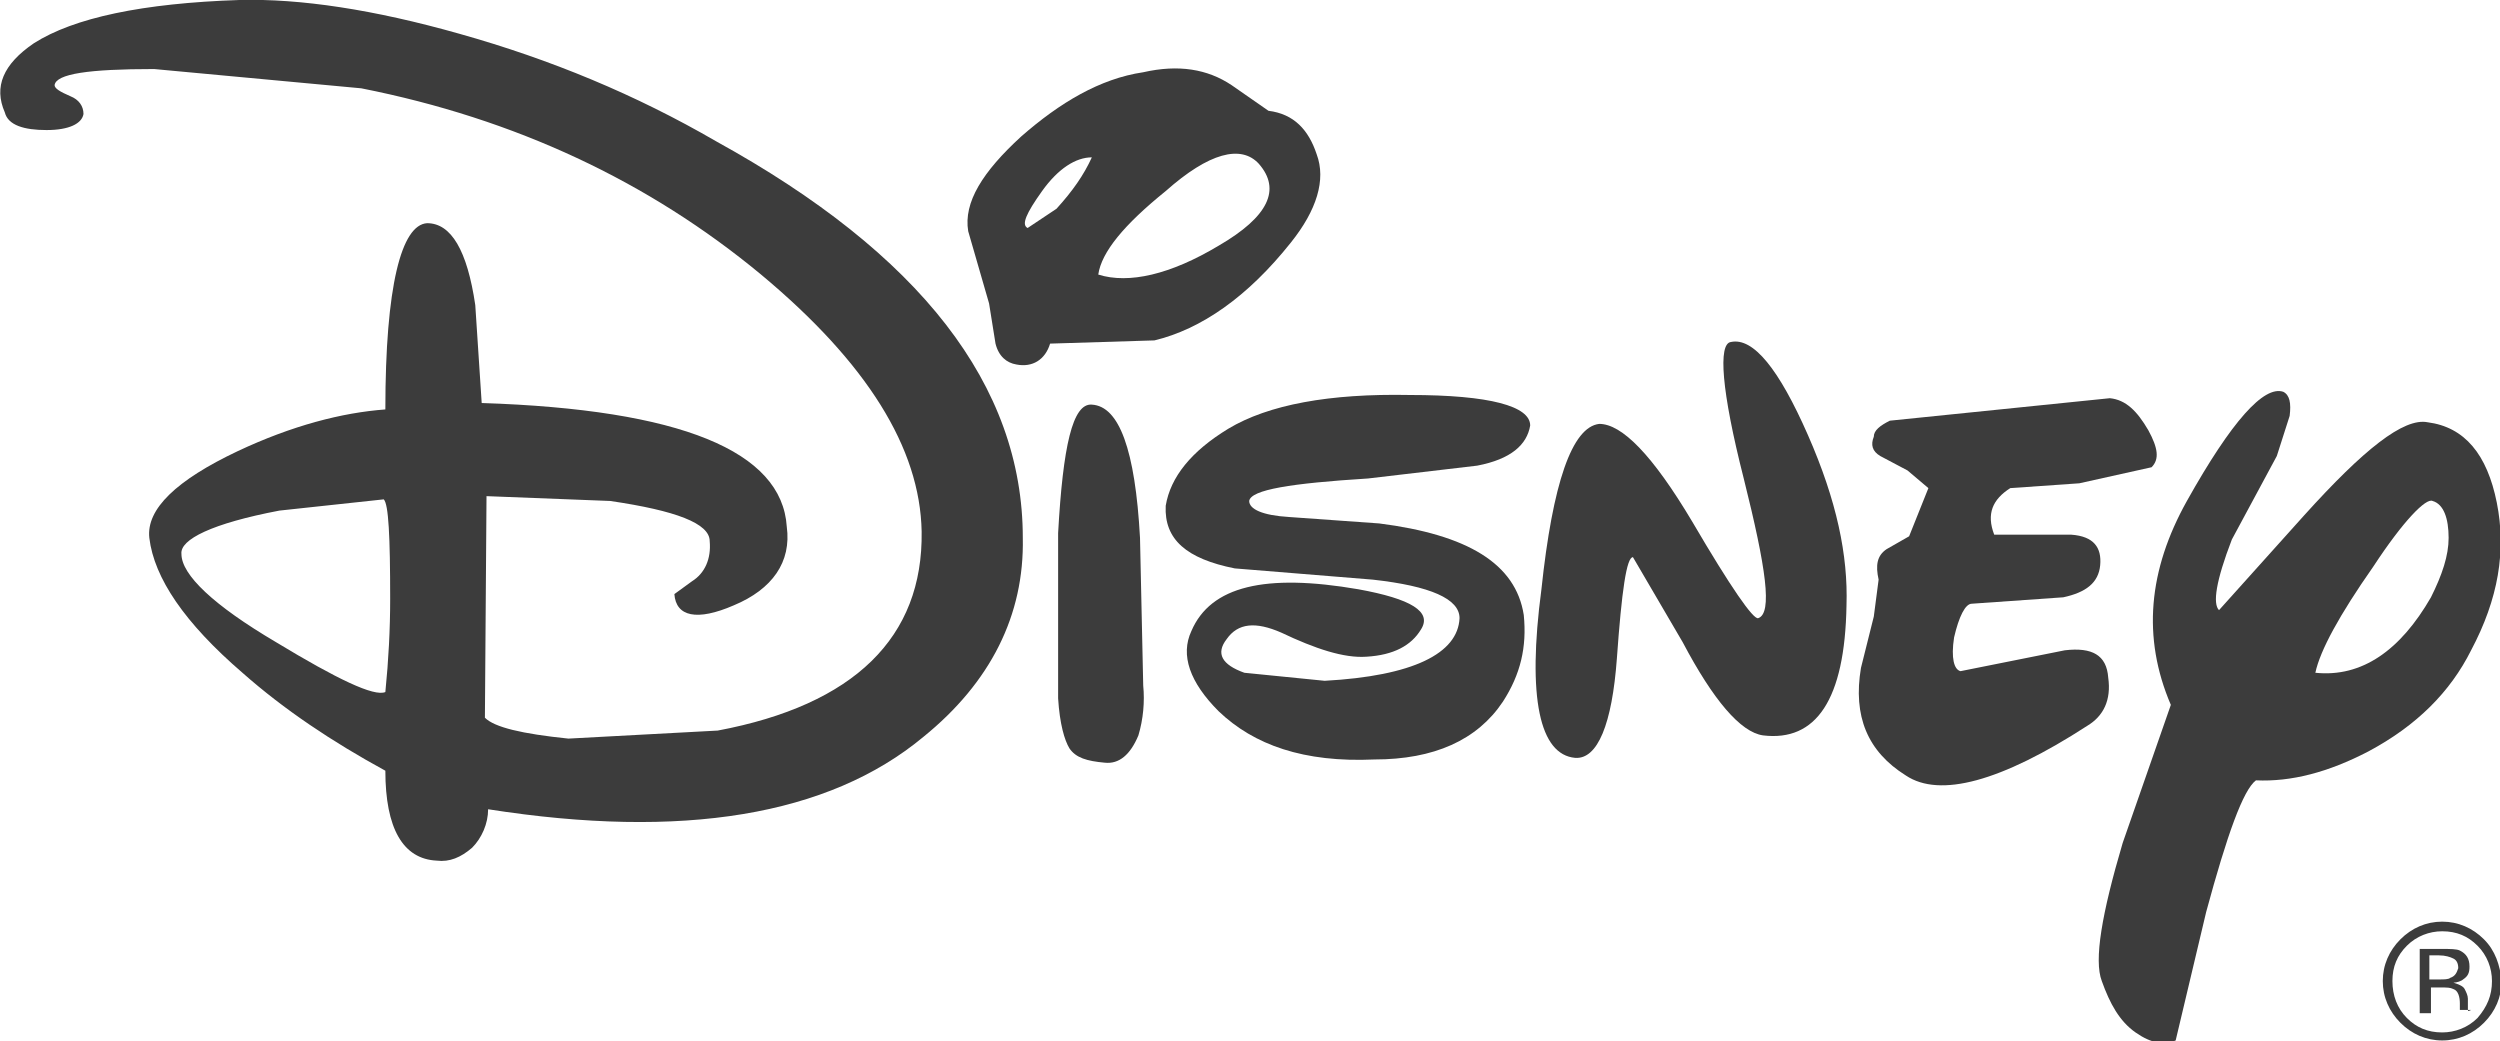
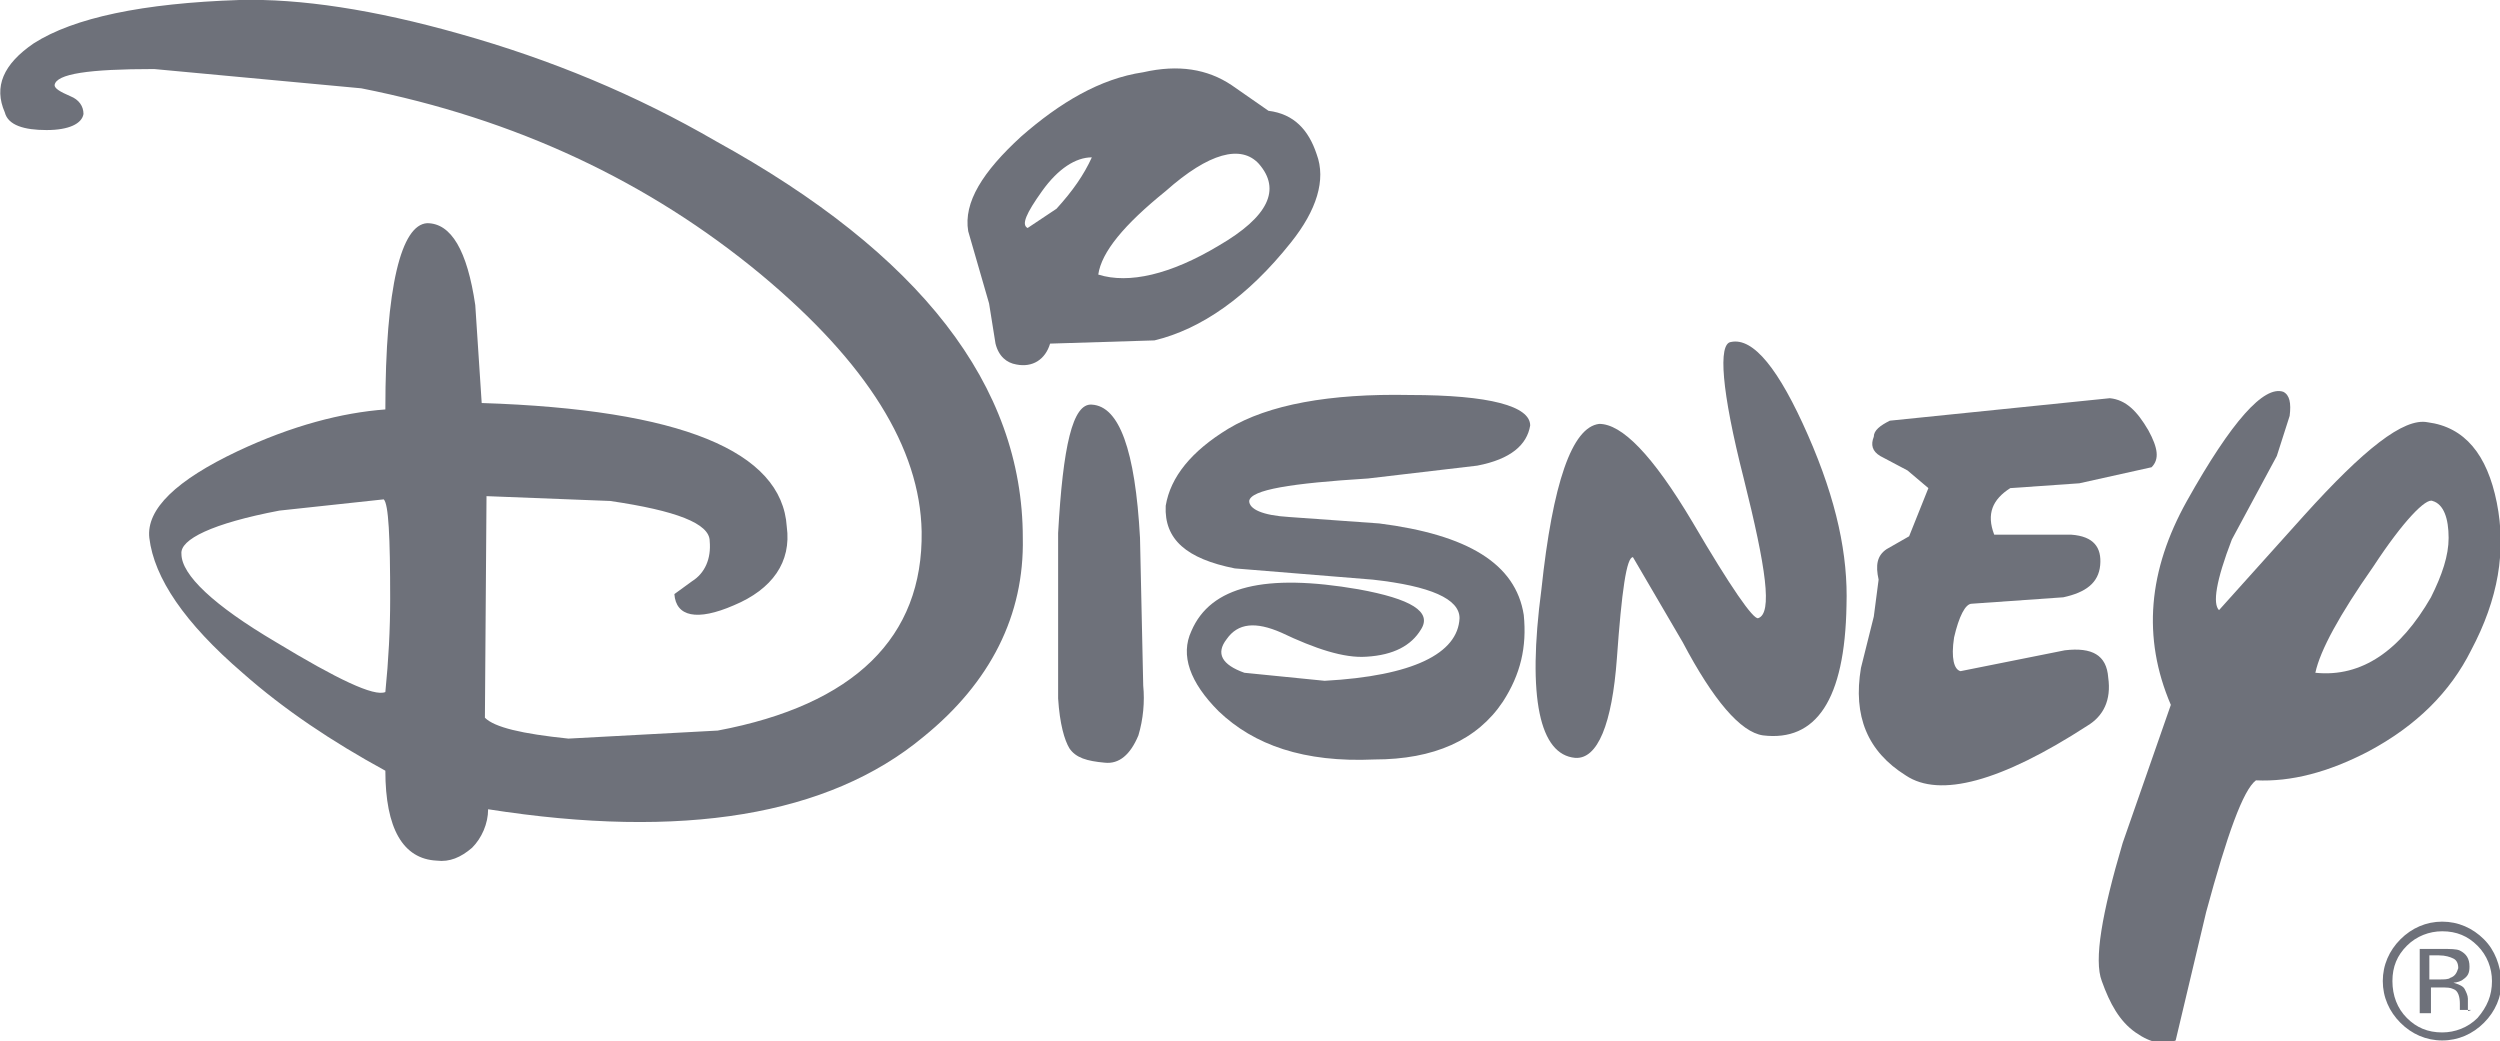
<svg xmlns="http://www.w3.org/2000/svg" version="1.1" id="Layer_1" x="0px" y="0px" viewBox="0 0 155.7 64.8" style="enable-background:new 0 0 155.7 64.8;" xml:space="preserve">
  <style type="text/css">
- 	.st0{fill-rule:evenodd;clip-rule:evenodd;fill:#3C3C3C;}
- 	.st1{fill:#3C3C3C;}
+ 	.st0{fill:#6E717A;}
</style>
  <g>
-     <path class="st0" d="M117.7,26.2c-0.6,0.3-1,0.6-1,1c-0.2,0.5-0.1,0.9,0.4,1.2l1.7,0.9l1.3,1.1l-1.2,3l-1.4,0.8   c-0.6,0.4-0.7,1-0.5,1.9l-0.3,2.3l-0.8,3.2c-0.5,3,0.4,5.2,2.8,6.7c2.1,1.4,5.9,0.4,11.3-3.1c1-0.6,1.5-1.6,1.3-3   c-0.1-1.4-1-1.9-2.7-1.7l-6.5,1.3c-0.4-0.1-0.6-0.8-0.4-2.1c0.3-1.3,0.7-2.1,1.1-2.1l5.7-0.4c1.4-0.3,2.2-0.9,2.3-2   c0.1-1.1-0.4-1.8-1.8-1.9h-4.8c-0.5-1.3-0.1-2.2,1-2.9l4.3-0.3l4.5-1c0.5-0.5,0.4-1.2-0.2-2.3c-0.7-1.2-1.4-1.9-2.4-2L117.7,26.2   L117.7,26.2z" />
-     <path class="st0" d="M115,37.7c0.1-3.1-0.6-6.5-2.4-10.6c-1.8-4.1-3.4-6.1-4.8-5.8c-0.8,0.1-0.6,3,0.8,8.5c1.4,5.6,1.8,8.4,0.9,8.7   c-0.3,0.1-1.7-1.9-4.1-6c-2.5-4.2-4.4-6.1-5.8-6.1c-1.7,0.2-2.9,3.7-3.6,10.3c-0.9,6.8-0.1,10.3,2.1,10.5c1.4,0.1,2.3-2.1,2.6-6.2   c0.3-4.2,0.6-6.3,1-6.3l3.1,5.3c1.9,3.6,3.6,5.6,5,5.8C113.1,46.2,114.9,43.6,115,37.7L115,37.7z" />
+     <path class="st0" d="M117.7,26.2c-0.6,0.3-1,0.6-1,1c-0.2,0.5-0.1,0.9,0.4,1.2l1.7,0.9l1.3,1.1l-1.2,3l-1.4,0.8   c-0.6,0.4-0.7,1-0.5,1.9l-0.3,2.3l-0.8,3.2c-0.5,3,0.4,5.2,2.8,6.7c2.1,1.4,5.9,0.4,11.3-3.1c1-0.6,1.5-1.6,1.3-3   c-0.1-1.4-1-1.9-2.7-1.7l-6.5,1.3c-0.4-0.1-0.6-0.8-0.4-2.1c0.3-1.3,0.7-2.1,1.1-2.1l5.7-0.4c1.4-0.3,2.2-0.9,2.3-2   s-0.4-1.8-1.8-1.9h-4.8c-0.5-1.3-0.1-2.2,1-2.9l4.3-0.3l4.5-1c0.5-0.5,0.4-1.2-0.2-2.3c-0.7-1.2-1.4-1.9-2.4-2L117.7,26.2   L117.7,26.2z" />
+     <path class="st0" d="M115,37.7c0.1-3.1-0.6-6.5-2.4-10.6s-3.4-6.1-4.8-5.8c-0.8,0.1-0.6,3,0.8,8.5c1.4,5.6,1.8,8.4,0.9,8.7   c-0.3,0.1-1.7-1.9-4.1-6c-2.5-4.2-4.4-6.1-5.8-6.1c-1.7,0.2-2.9,3.7-3.6,10.3c-0.9,6.8-0.1,10.3,2.1,10.5c1.4,0.1,2.3-2.1,2.6-6.2   c0.3-4.2,0.6-6.3,1-6.3l3.1,5.3c1.9,3.6,3.6,5.6,5,5.8C113.1,46.2,114.9,43.6,115,37.7L115,37.7z" />
    <path class="st0" d="M93.6,43.7c1.1-1.7,1.5-3.4,1.3-5.4c-0.5-3.2-3.5-5-9-5.7l-5.6-0.4c-1.7-0.1-2.5-0.5-2.5-1   c0.1-0.7,2.6-1.1,7.4-1.4L92,29c2.1-0.4,3.1-1.3,3.3-2.5c0-1.2-2.5-1.9-7.5-1.9c-5-0.1-8.8,0.6-11.3,2.1c-2.3,1.4-3.6,3-3.9,4.8   c-0.1,2.1,1.3,3.3,4.3,3.9l8.6,0.7c3.6,0.4,5.4,1.2,5.4,2.4c-0.1,2.2-2.9,3.6-8.4,3.9l-5-0.5c-1.4-0.5-1.8-1.2-1.1-2.1   c0.7-1,1.8-1.1,3.4-0.4c2.1,1,3.9,1.6,5.3,1.5c1.7-0.1,2.8-0.7,3.4-1.7c0.7-1.1-0.6-1.9-3.9-2.5c-5.8-1-9.2-0.2-10.4,2.6   c-0.7,1.5-0.1,3.2,1.7,5c2.2,2.1,5.3,3.2,9.7,3C89.3,47.3,92,46.1,93.6,43.7L93.6,43.7z" />
-     <path class="st0" d="M155.5,31.3c-0.6-3-2-4.7-4.3-5c-1.5-0.3-4,1.7-7.7,5.8l-5.3,5.9c-0.4-0.4-0.2-1.8,0.8-4.4l2.8-5.2l0.8-2.5   c0.1-0.8,0-1.3-0.4-1.5c-1.2-0.4-3.2,1.8-6,6.8c-2.4,4.3-2.8,8.5-1,12.7l-3,8.6c-1.3,4.4-1.8,7.3-1.3,8.6c0.5,1.4,1.1,2.5,2.1,3.2   c1,0.7,1.8,0.8,2.5,0.5l1.9-8c1.3-4.8,2.3-7.6,3.1-8.2c2.2,0.1,4.5-0.5,7-1.8c3-1.6,5.1-3.7,6.4-6.3   C155.6,37.3,156.1,34.3,155.5,31.3L155.5,31.3z M152.5,33.5c0,1.1-0.4,2.3-1.1,3.7c-1.9,3.3-4.3,5-7.2,4.7c0.3-1.4,1.5-3.6,3.6-6.6   c1.9-2.9,3.3-4.3,3.7-4.1C152.2,31.4,152.5,32.3,152.5,33.5L152.5,33.5z" />
-     <path class="st0" d="M2.9,8.1c1.4,0,2.2-0.4,2.3-1C5.2,6.6,4.9,6.2,4.4,6C3.7,5.7,3.4,5.5,3.4,5.3c0.1-0.7,2.1-1,6.2-1l12.9,1.2   c9.6,1.9,17.9,5.8,24.9,11.6c6.6,5.5,9.9,10.8,10,16c0.1,6.6-4.2,10.8-12.7,12.4L35.4,46c-2.9-0.3-4.6-0.7-5.2-1.3l0.1-13.8   l7.7,0.3c4.1,0.6,6.2,1.4,6.2,2.5c0.1,1.1-0.3,2-1.1,2.5L42,37c0.1,1.4,1.4,1.7,3.7,0.7c2.4-1,3.6-2.7,3.3-4.9   c-0.3-4.7-6.6-7.3-19-7.7l-0.4-6.1c-0.5-3.4-1.5-5.1-3-5.1C25,14,24,17.8,24,25.5c-2.7,0.2-5.8,1-9.2,2.6c-3.8,1.8-5.7,3.6-5.5,5.4   c0.3,2.5,2.2,5.3,5.8,8.4c2.6,2.3,5.6,4.3,8.9,6.1c0,3.6,1.1,5.5,3.2,5.6c0.8,0.1,1.5-0.2,2.2-0.8c0.6-0.6,1-1.5,1-2.4   c12.1,1.9,21.2,0.4,27.1-4.5c4.2-3.4,6.3-7.6,6.2-12.4C63.7,24,57.3,15.8,44.6,8.8c-5-2.9-10.3-5.1-16-6.7   C23.3,0.6,18.7-0.1,14.9,0C8.9,0.2,4.6,1.1,2.1,2.7C0.2,4-0.4,5.4,0.3,7C0.5,7.8,1.5,8.1,2.9,8.1L2.9,8.1z M17.2,40   c-3.9-2.3-5.9-4.2-5.9-5.5c-0.1-0.9,1.9-1.9,6.1-2.7l6.5-0.7c0.3,0.3,0.4,2.3,0.4,6.2c0,1.9-0.1,3.8-0.3,5.8   C23.3,43.4,21,42.3,17.2,40L17.2,40z" />
+     <path class="st0" d="M155.5,31.3c-0.6-3-2-4.7-4.3-5c-1.5-0.3-4,1.7-7.7,5.8l-5.3,5.9c-0.4-0.4-0.2-1.8,0.8-4.4l2.8-5.2l0.8-2.5   c0.1-0.8,0-1.3-0.4-1.5c-1.2-0.4-3.2,1.8-6,6.8c-2.4,4.3-2.8,8.5-1,12.7l-3,8.6c-1.3,4.4-1.8,7.3-1.3,8.6c0.5,1.4,1.1,2.5,2.1,3.2   s1.8,0.8,2.5,0.5l1.9-8c1.3-4.8,2.3-7.6,3.1-8.2c2.2,0.1,4.5-0.5,7-1.8c3-1.6,5.1-3.7,6.4-6.3C155.6,37.3,156.1,34.3,155.5,31.3   L155.5,31.3z M152.5,33.5c0,1.1-0.4,2.3-1.1,3.7c-1.9,3.3-4.3,5-7.2,4.7c0.3-1.4,1.5-3.6,3.6-6.6c1.9-2.9,3.3-4.3,3.7-4.1   C152.2,31.4,152.5,32.3,152.5,33.5L152.5,33.5z" />
+     <path class="st0" d="M2.9,8.1c1.4,0,2.2-0.4,2.3-1c0-0.5-0.3-0.9-0.8-1.1c-0.7-0.3-1-0.5-1-0.7c0.1-0.7,2.1-1,6.2-1l12.9,1.2   c9.6,1.9,17.9,5.8,24.9,11.6c6.6,5.5,9.9,10.8,10,16c0.1,6.6-4.2,10.8-12.7,12.4L35.4,46c-2.9-0.3-4.6-0.7-5.2-1.3l0.1-13.8   l7.7,0.3c4.1,0.6,6.2,1.4,6.2,2.5c0.1,1.1-0.3,2-1.1,2.5L42,37c0.1,1.4,1.4,1.7,3.7,0.7c2.4-1,3.6-2.7,3.3-4.9   c-0.3-4.7-6.6-7.3-19-7.7L29.6,19c-0.5-3.4-1.5-5.1-3-5.1C25,14,24,17.8,24,25.5c-2.7,0.2-5.8,1-9.2,2.6c-3.8,1.8-5.7,3.6-5.5,5.4   c0.3,2.5,2.2,5.3,5.8,8.4c2.6,2.3,5.6,4.3,8.9,6.1c0,3.6,1.1,5.5,3.2,5.6c0.8,0.1,1.5-0.2,2.2-0.8c0.6-0.6,1-1.5,1-2.4   c12.1,1.9,21.2,0.4,27.1-4.5c4.2-3.4,6.3-7.6,6.2-12.4c0-9.5-6.4-17.7-19.1-24.7c-5-2.9-10.3-5.1-16-6.7C23.3,0.6,18.7-0.1,14.9,0   C8.9,0.2,4.6,1.1,2.1,2.7C0.2,4-0.4,5.4,0.3,7C0.5,7.8,1.5,8.1,2.9,8.1L2.9,8.1z M17.2,40c-3.9-2.3-5.9-4.2-5.9-5.5   c-0.1-0.9,1.9-1.9,6.1-2.7l6.5-0.7c0.3,0.3,0.4,2.3,0.4,6.2c0,1.9-0.1,3.8-0.3,5.8C23.3,43.4,21,42.3,17.2,40L17.2,40z" />
    <path class="st0" d="M71.2,4.5c-2.7,0.4-5.2,1.9-7.6,4c-2.4,2.2-3.6,4.1-3.3,5.9l1.3,4.5l0.4,2.5c0.2,0.8,0.7,1.2,1.3,1.3   c1,0.2,1.8-0.3,2.1-1.3l6.5-0.2c2.9-0.7,5.8-2.7,8.5-6.1c1.6-2,2.2-3.9,1.6-5.5c-0.5-1.5-1.4-2.5-3-2.7l-2.3-1.6   C75.2,4.3,73.4,4,71.2,4.5L71.2,4.5z M64.9,11.9c1-1.4,2.1-2.1,3.1-2.1c-0.5,1.1-1.2,2.1-2.2,3.2L64,14.2   C63.6,14,63.9,13.3,64.9,11.9L64.9,11.9z M78.4,10.2c1.4,1.6,0.6,3.3-2.5,5.1c-3,1.8-5.6,2.4-7.5,1.8c0.2-1.4,1.6-3.1,4.2-5.2   C75.3,9.5,77.3,9,78.4,10.2L78.4,10.2z" />
    <path class="st0" d="M68,25.2c-1.2-0.1-1.8,2.6-2.1,8v10.3c0.1,1.6,0.4,2.6,0.7,3.1c0.4,0.6,1.1,0.8,2.2,0.9   c0.9,0.1,1.6-0.5,2.1-1.7c0.3-1,0.4-2.1,0.3-3.1L71,33.5C70.7,28,69.7,25.3,68,25.2L68,25.2z" />
  </g>
-   <path class="st1" d="M153.7,62.8c0-0.1,0-0.2,0-0.3v-0.3c0-0.2-0.1-0.4-0.2-0.6c-0.1-0.2-0.4-0.3-0.7-0.4c0.2,0,0.5-0.1,0.6-0.2  c0.3-0.2,0.4-0.4,0.4-0.8c0-0.5-0.2-0.8-0.6-1c-0.2-0.1-0.6-0.1-1.1-0.1h-1.4v4h0.7v-1.6h0.6c0.4,0,0.6,0,0.8,0.1  c0.3,0.1,0.4,0.5,0.4,0.9v0.3l0,0.1c0,0,0,0,0,0v0h0.7l0,0C153.7,63,153.7,63,153.7,62.8z M152.6,60.9c-0.1,0.1-0.4,0.1-0.7,0.1  h-0.6v-1.5h0.6c0.4,0,0.7,0.1,0.9,0.2c0.2,0.1,0.3,0.3,0.3,0.6C153,60.6,152.9,60.8,152.6,60.9z" />
-   <path class="st1" d="M154.7,58.5c-0.7-0.7-1.6-1.1-2.6-1.1c-1,0-1.9,0.4-2.6,1.1c-0.7,0.7-1.1,1.6-1.1,2.6c0,1,0.4,1.9,1.1,2.6  c0.7,0.7,1.6,1.1,2.6,1.1c1,0,1.9-0.4,2.6-1.1c0.7-0.7,1.1-1.6,1.1-2.6C155.7,60.1,155.4,59.2,154.7,58.5z M154.3,63.4  c-0.6,0.6-1.4,0.9-2.2,0.9c-0.9,0-1.6-0.3-2.2-0.9c-0.6-0.6-0.9-1.4-0.9-2.3c0-0.9,0.3-1.6,0.9-2.2c0.6-0.6,1.4-0.9,2.2-0.9  c0.9,0,1.6,0.3,2.2,0.9c0.6,0.6,0.9,1.4,0.9,2.2C155.2,62,154.9,62.7,154.3,63.4z" />
+   <path class="st0" d="M153.7,62.8c0-0.1,0-0.2,0-0.3v-0.3c0-0.2-0.1-0.4-0.2-0.6c-0.1-0.2-0.4-0.3-0.7-0.4c0.2,0,0.5-0.1,0.6-0.2  c0.3-0.2,0.4-0.4,0.4-0.8c0-0.5-0.2-0.8-0.6-1c-0.2-0.1-0.6-0.1-1.1-0.1h-1.4v4h0.7v-1.6h0.6c0.4,0,0.6,0,0.8,0.1  c0.3,0.1,0.4,0.5,0.4,0.9v0.3v0.1l0,0l0,0h0.7l0,0C153.7,63,153.7,63,153.7,62.8z M152.6,60.9c-0.1,0.1-0.4,0.1-0.7,0.1h-0.6v-1.5  h0.6c0.4,0,0.7,0.1,0.9,0.2c0.2,0.1,0.3,0.3,0.3,0.6C153,60.6,152.9,60.8,152.6,60.9z" />
+   <path class="st0" d="M154.7,58.5c-0.7-0.7-1.6-1.1-2.6-1.1s-1.9,0.4-2.6,1.1c-0.7,0.7-1.1,1.6-1.1,2.6s0.4,1.9,1.1,2.6  c0.7,0.7,1.6,1.1,2.6,1.1s1.9-0.4,2.6-1.1c0.7-0.7,1.1-1.6,1.1-2.6C155.7,60.1,155.4,59.2,154.7,58.5z M154.3,63.4  c-0.6,0.6-1.4,0.9-2.2,0.9c-0.9,0-1.6-0.3-2.2-0.9c-0.6-0.6-0.9-1.4-0.9-2.3c0-0.9,0.3-1.6,0.9-2.2c0.6-0.6,1.4-0.9,2.2-0.9  c0.9,0,1.6,0.3,2.2,0.9c0.6,0.6,0.9,1.4,0.9,2.2C155.2,62,154.9,62.7,154.3,63.4z" />
</svg>
